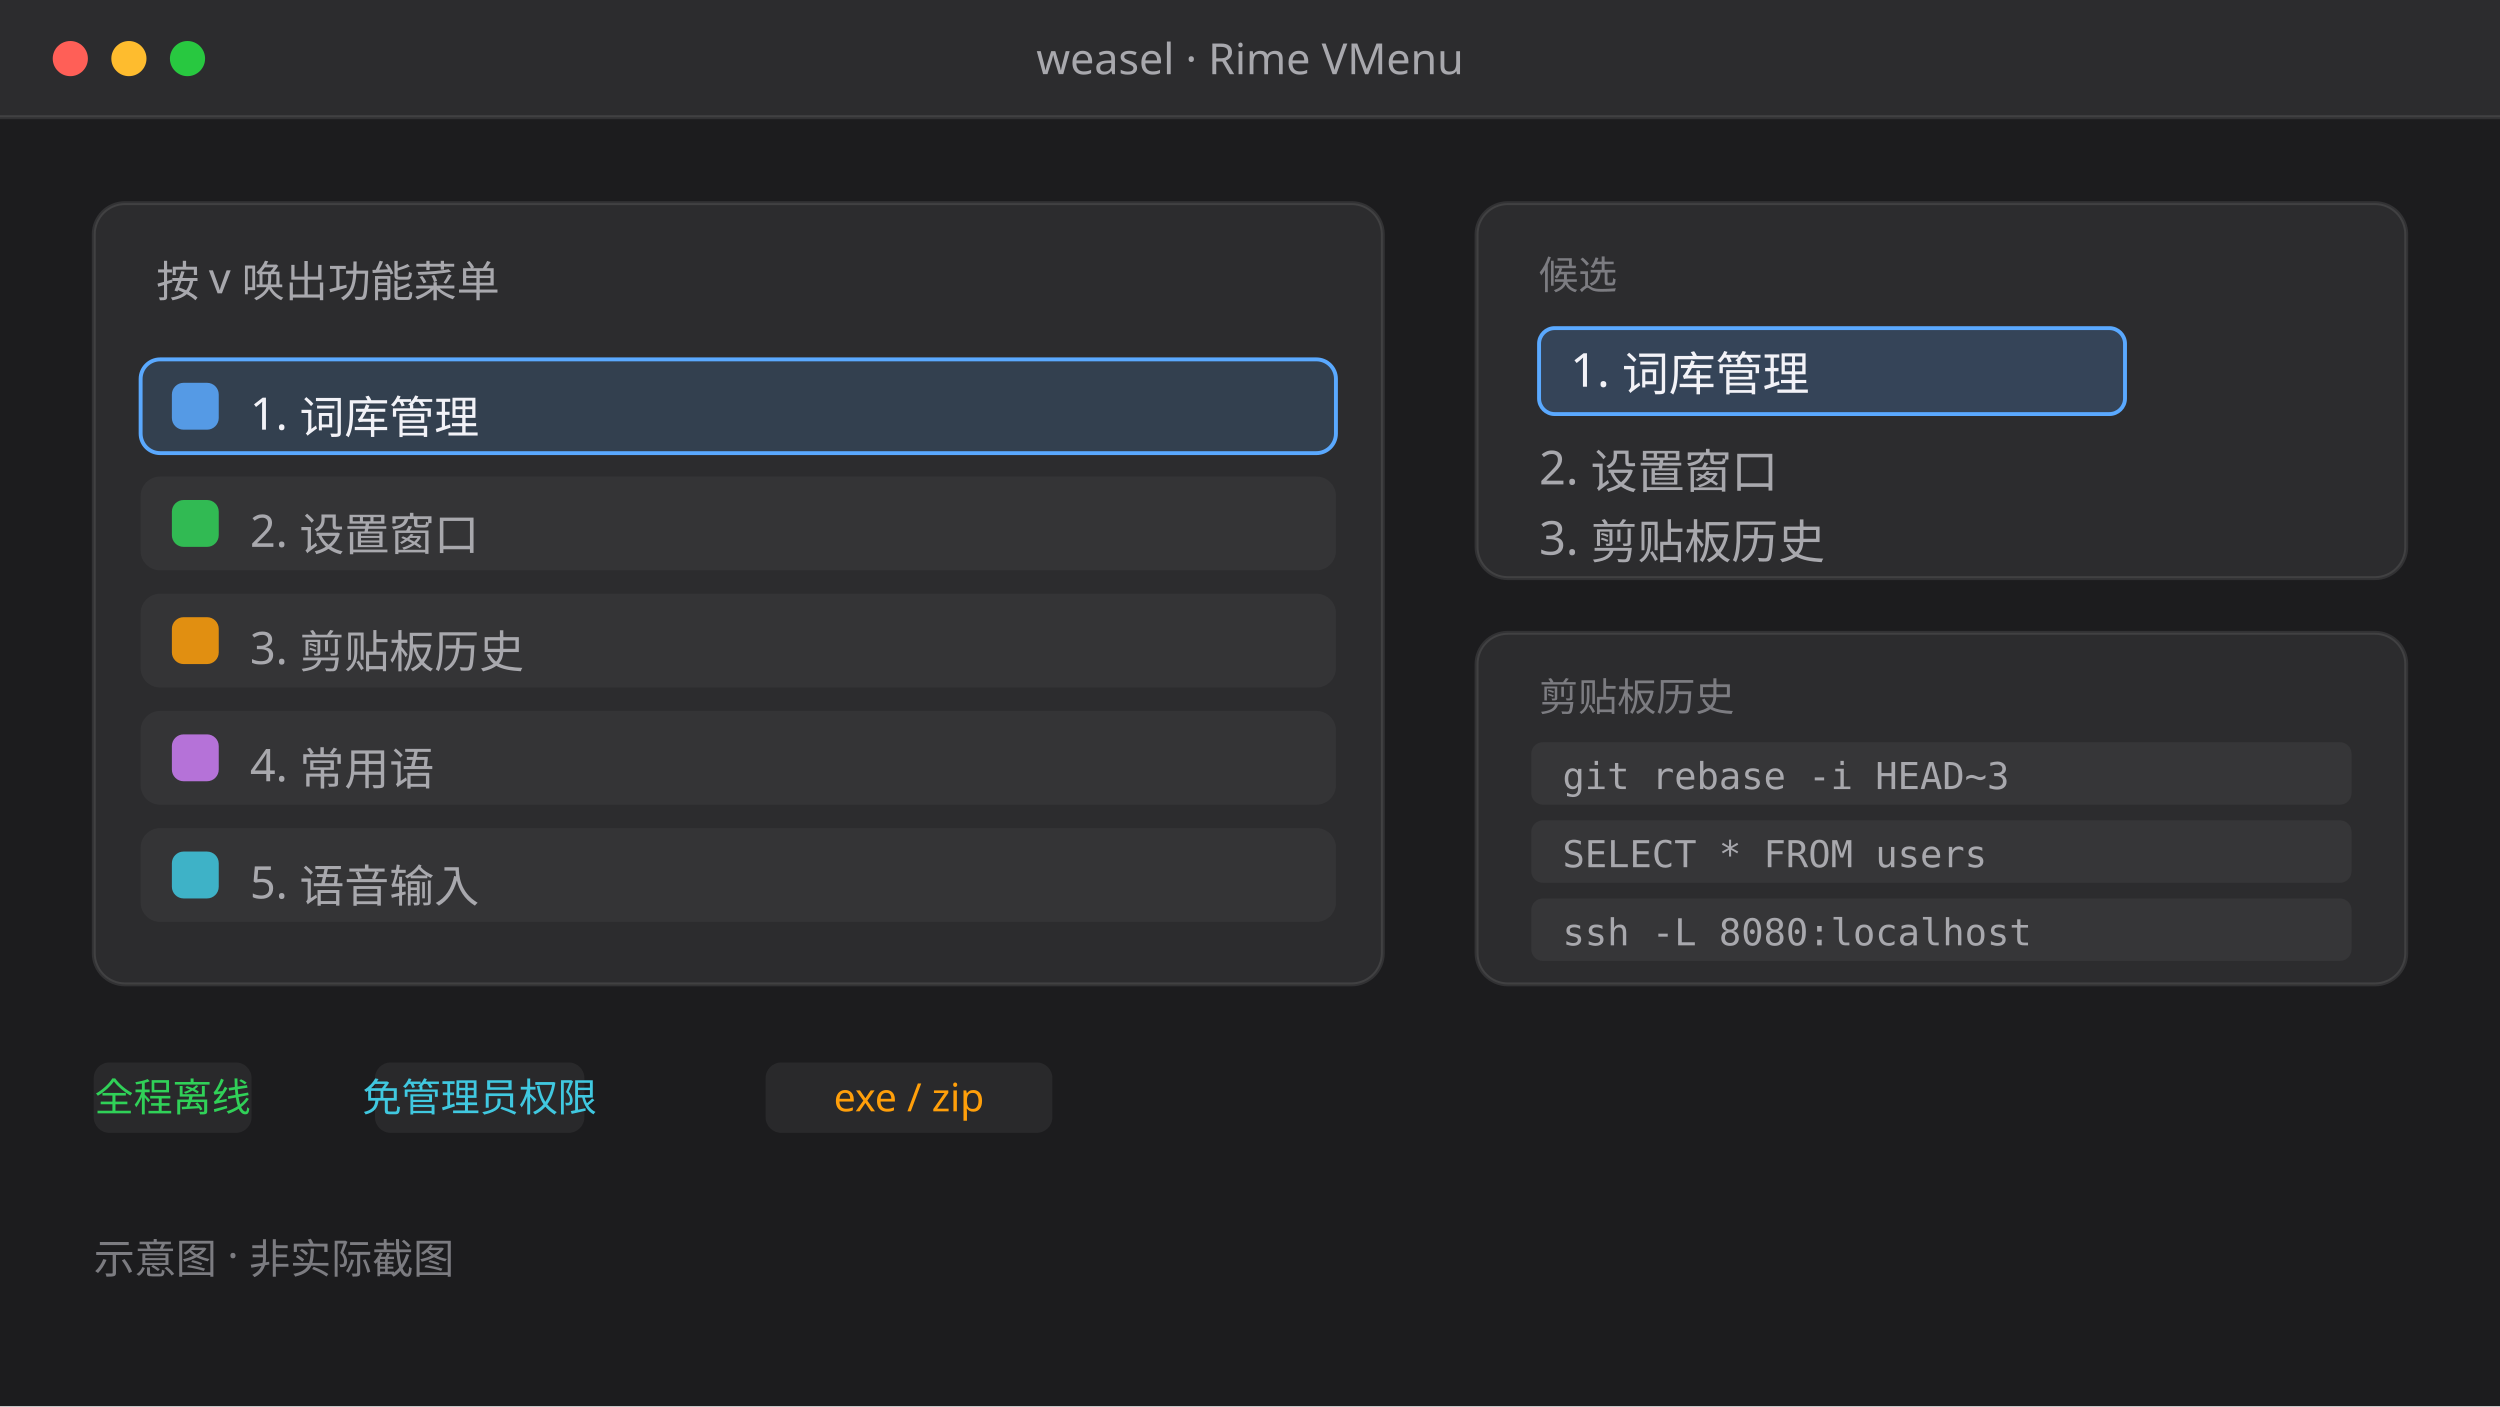
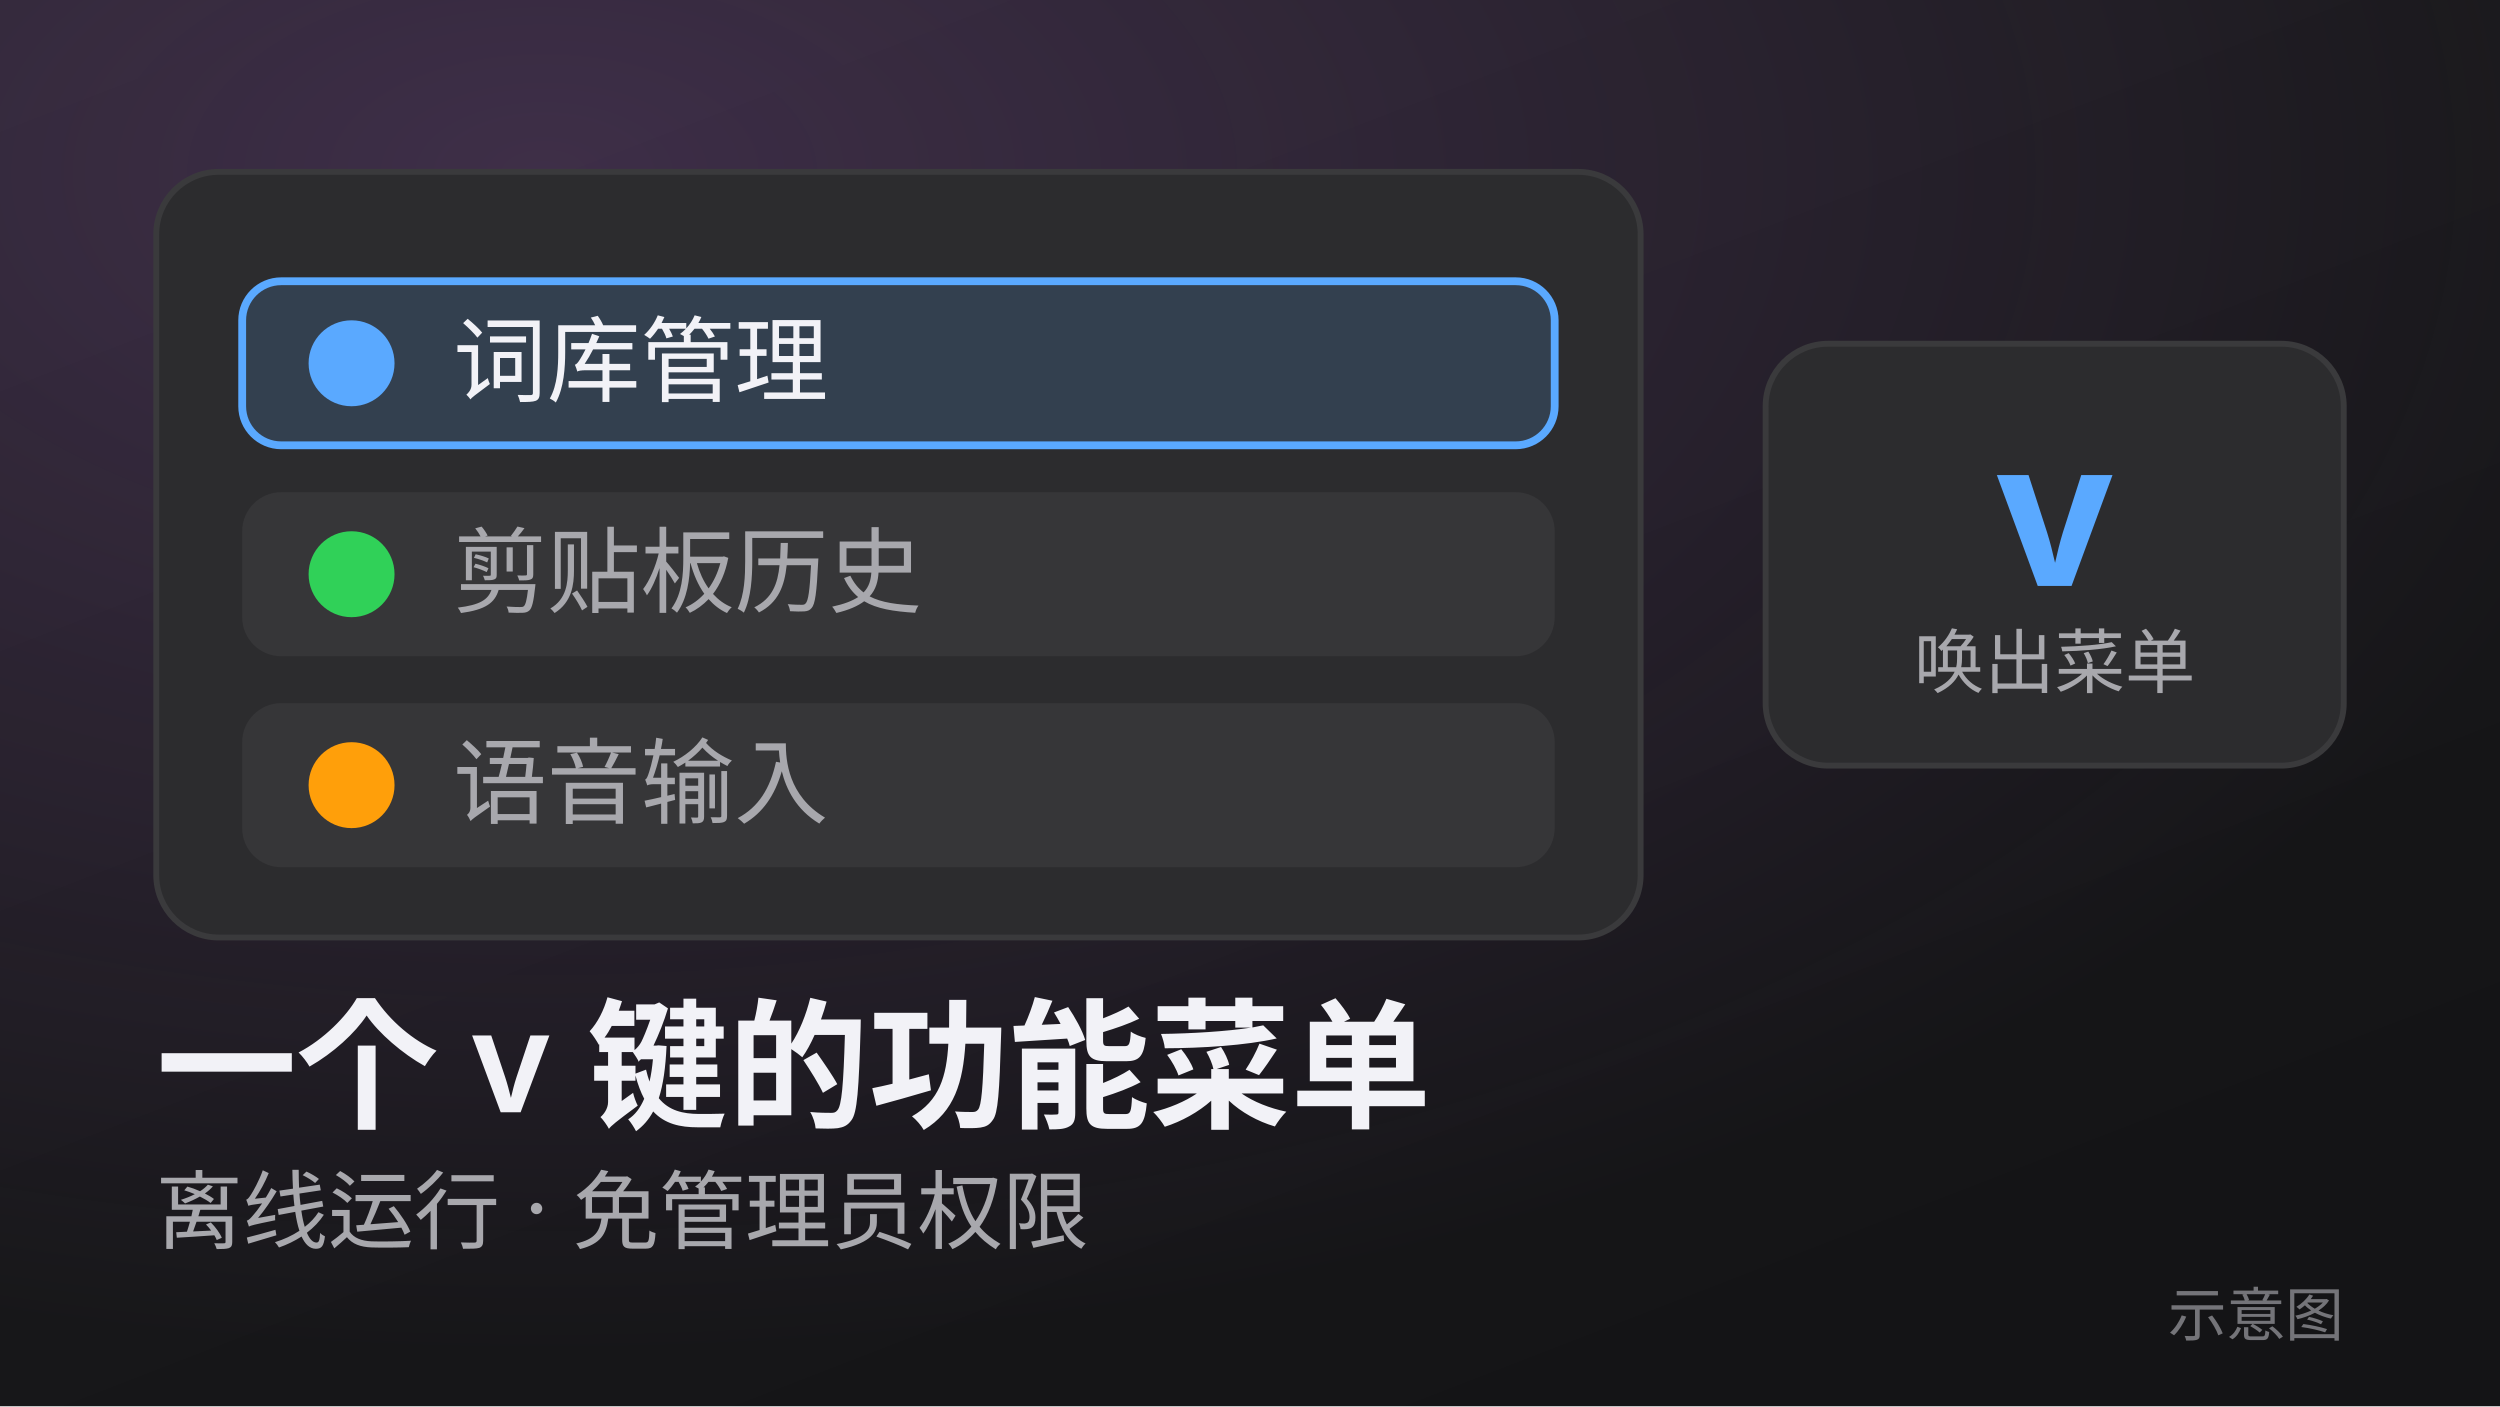
- <svg xmlns="http://www.w3.org/2000/svg" viewBox="0 0 640 360" width="640" height="360" role="img" aria-label="Rime VMenu 功能菜单与候选窗口示意图">
+ <svg xmlns="http://www.w3.org/2000/svg" viewBox="0 0 640 360" width="640" height="360" role="img" aria-label="一个 v 键的功能菜单示意图">
  <defs>
-     <linearGradient id="g-accent" x1="0" y1="0" x2="1" y2="1">
-       <stop offset="0" stop-color="#5aa9ff" />
-       <stop offset="1" stop-color="#cb7df5" />
+     <linearGradient id="bg" x1="0" y1="0" x2="0.7" y2="1">
+       <stop offset="0" stop-color="#1c1c1e" />
+       <stop offset="1" stop-color="#141416" />
    </linearGradient>
+     <radialGradient id="glow" cx="0.22" cy="0.12" r="0.85">
+       <stop offset="0" stop-color="#cb7df5" stop-opacity="0.20" />
+       <stop offset="1" stop-color="#cb7df5" stop-opacity="0" />
+     </radialGradient>
  </defs>
-   <rect x="0" y="0" width="640" height="360" fill="#1c1c1e" />
-   <rect x="0" y="0" width="640" height="30" fill="#2c2c2e" />
-   <circle cx="18" cy="15" r="4.5" fill="#ff5f57" />
-   <circle cx="33" cy="15" r="4.5" fill="#febc2e" />
-   <circle cx="48" cy="15" r="4.5" fill="#28c840" />
-   <text x="320" y="19" fill="#a8a8ad" font-size="11" font-family="ui-sans-serif,system-ui,sans-serif" text-anchor="middle">weasel · Rime VMenu</text>
-   <line x1="0" y1="30" x2="640" y2="30" stroke="rgba(255,255,255,0.10)" />
-   <rect x="24" y="52" width="330" height="200" rx="8" fill="#2c2c2e" stroke="rgba(255,255,255,0.10)" />
-   <text x="40" y="76" fill="#a8a8ad" font-size="11" font-family="ui-sans-serif,system-ui,sans-serif">按 v 唤出功能菜单</text>
-   <rect x="36" y="92" width="306" height="24" rx="5" fill="rgba(90,169,255,0.16)" stroke="#5aa9ff" />
-   <rect x="44" y="98" width="12" height="12" rx="3" fill="#5aa9ff" opacity="0.85" />
-   <text x="64" y="110" fill="#f2f2f7" font-size="11.5" font-family="ui-sans-serif,system-ui,sans-serif">1. 词库管理</text>
-   <rect x="36" y="122" width="306" height="24" rx="5" fill="rgba(255,255,255,0.04)" stroke="transparent" />
-   <rect x="44" y="128" width="12" height="12" rx="3" fill="#30d158" opacity="0.85" />
-   <text x="64" y="140" fill="#a8a8ad" font-size="11.5" font-family="ui-sans-serif,system-ui,sans-serif">2. 设置窗口</text>
-   <rect x="36" y="152" width="306" height="24" rx="5" fill="rgba(255,255,255,0.04)" stroke="transparent" />
-   <rect x="44" y="158" width="12" height="12" rx="3" fill="#ff9f0a" opacity="0.85" />
-   <text x="64" y="170" fill="#a8a8ad" font-size="11.5" font-family="ui-sans-serif,system-ui,sans-serif">3. 剪贴板历史</text>
-   <rect x="36" y="182" width="306" height="24" rx="5" fill="rgba(255,255,255,0.04)" stroke="transparent" />
-   <rect x="44" y="188" width="12" height="12" rx="3" fill="#cb7df5" opacity="0.85" />
-   <text x="64" y="200" fill="#a8a8ad" font-size="11.5" font-family="ui-sans-serif,system-ui,sans-serif">4. 常用语</text>
-   <rect x="36" y="212" width="306" height="24" rx="5" fill="rgba(255,255,255,0.04)" stroke="transparent" />
-   <rect x="44" y="218" width="12" height="12" rx="3" fill="#40c8e0" opacity="0.85" />
-   <text x="64" y="230" fill="#a8a8ad" font-size="11.5" font-family="ui-sans-serif,system-ui,sans-serif">5. 语音输入</text>
-   <rect x="378" y="52" width="238" height="96" rx="8" fill="#2c2c2e" stroke="rgba(255,255,255,0.10)" />
-   <text x="394" y="74" fill="#7c7c81" font-size="10" font-family="ui-sans-serif,system-ui,sans-serif">候选</text>
-   <rect x="394" y="84" width="150" height="22" rx="4" fill="rgba(90,169,255,0.2)" stroke="#5aa9ff" />
-   <text x="402" y="99" fill="#f2f2f7" font-size="12" font-family="ui-sans-serif,system-ui,sans-serif">1. 词库管理</text>
-   <text x="394" y="124" fill="#a8a8ad" font-size="12" font-family="ui-sans-serif,system-ui,sans-serif">2. 设置窗口</text>
-   <text x="394" y="142" fill="#a8a8ad" font-size="12" font-family="ui-sans-serif,system-ui,sans-serif">3. 剪贴板历史</text>
-   <rect x="378" y="162" width="238" height="90" rx="8" fill="#2c2c2e" stroke="rgba(255,255,255,0.10)" />
-   <text x="394" y="182" fill="#7c7c81" font-size="10" font-family="ui-sans-serif,system-ui,sans-serif">剪贴板历史</text>
-   <rect x="392" y="190" width="210" height="16" rx="3" fill="rgba(255,255,255,0.05)" />
-   <text x="400" y="202" fill="#a8a8ad" font-size="9.5" font-family="ui-monospace,Consolas,monospace">git rebase -i HEAD~3</text>
-   <rect x="392" y="210" width="210" height="16" rx="3" fill="rgba(255,255,255,0.05)" />
-   <text x="400" y="222" fill="#a8a8ad" font-size="9.5" font-family="ui-monospace,Consolas,monospace">SELECT * FROM users</text>
-   <rect x="392" y="230" width="210" height="16" rx="3" fill="rgba(255,255,255,0.05)" />
-   <text x="400" y="242" fill="#a8a8ad" font-size="9.5" font-family="ui-monospace,Consolas,monospace">ssh -L 8080:localhost</text>
-   <rect x="24" y="272" width="40.4" height="18" rx="4" fill="rgba(255,255,255,0.06)" />
-   <text x="44.2" y="284.5" fill="#30d158" font-size="10" font-family="ui-sans-serif,system-ui,sans-serif" text-anchor="middle">全程离线</text>
-   <rect x="96" y="272" width="53.6" height="18" rx="4" fill="rgba(255,255,255,0.06)" />
-   <text x="122.8" y="284.5" fill="#40c8e0" font-size="10" font-family="ui-sans-serif,system-ui,sans-serif" text-anchor="middle">免管理员权限</text>
-   <rect x="196" y="272" width="73.4" height="18" rx="4" fill="rgba(255,255,255,0.06)" />
-   <text x="232.7" y="284.5" fill="#ff9f0a" font-size="10" font-family="ui-sans-serif,system-ui,sans-serif" text-anchor="middle">exe / zip</text>
-   <text x="24" y="326" fill="#7c7c81" font-size="10.5" font-family="ui-sans-serif,system-ui,sans-serif">示意图 · 非实际截图</text>
+   <rect width="640" height="360" fill="url(#bg)" />
+   <rect width="640" height="360" fill="url(#glow)" />
+   <rect x="40" y="44" width="380" height="196" rx="16" fill="#2c2c2e" stroke="#3a3a3c" stroke-width="1.5" />
+   <rect x="62" y="72" width="336" height="42" rx="10" fill="rgba(90,169,255,0.16)" stroke="#5aa9ff" stroke-width="2" />
+   <circle cx="90" cy="93" r="11" fill="#5aa9ff" />
+   <text x="116" y="101" fill="#f2f2f7" font-size="24" font-family="ui-sans-serif,system-ui,-apple-system,'Segoe UI',sans-serif">词库管理</text>
+   <rect x="62" y="126" width="336" height="42" rx="10" fill="rgba(255,255,255,0.05)" stroke="none" stroke-width="0" />
+   <circle cx="90" cy="147" r="11" fill="#30d158" />
+   <text x="116" y="155" fill="#a8a8ad" font-size="24" font-family="ui-sans-serif,system-ui,-apple-system,'Segoe UI',sans-serif">剪贴板历史</text>
+   <rect x="62" y="180" width="336" height="42" rx="10" fill="rgba(255,255,255,0.05)" stroke="none" stroke-width="0" />
+   <circle cx="90" cy="201" r="11" fill="#ff9f0a" />
+   <text x="116" y="209" fill="#a8a8ad" font-size="24" font-family="ui-sans-serif,system-ui,-apple-system,'Segoe UI',sans-serif">语音输入</text>
+   <rect x="452" y="88" width="148" height="108" rx="16" fill="#2c2c2e" stroke="#3a3a3c" stroke-width="1.5" />
+   <text x="526" y="150" fill="#5aa9ff" font-size="52" font-weight="700" text-anchor="middle" font-family="ui-sans-serif,system-ui,-apple-system,'Segoe UI',sans-serif">v</text>
+   <text x="526" y="176" fill="#a8a8ad" font-size="18" text-anchor="middle" font-family="ui-sans-serif,system-ui,-apple-system,'Segoe UI',sans-serif">唤出菜单</text>
+   <text x="40" y="286" fill="#f2f2f7" font-size="36" font-weight="600" font-family="ui-sans-serif,system-ui,-apple-system,'Segoe UI',sans-serif">一个 v 键的功能菜单</text>
+   <text x="40" y="318" fill="#a8a8ad" font-size="22" font-family="ui-sans-serif,system-ui,-apple-system,'Segoe UI',sans-serif">离线运行 · 免管理员权限</text>
+   <text x="600" y="342" fill="#a8a8ad" font-size="15" text-anchor="end" opacity="0.65" font-family="ui-sans-serif,system-ui,-apple-system,'Segoe UI',sans-serif">示意图</text>
</svg>
